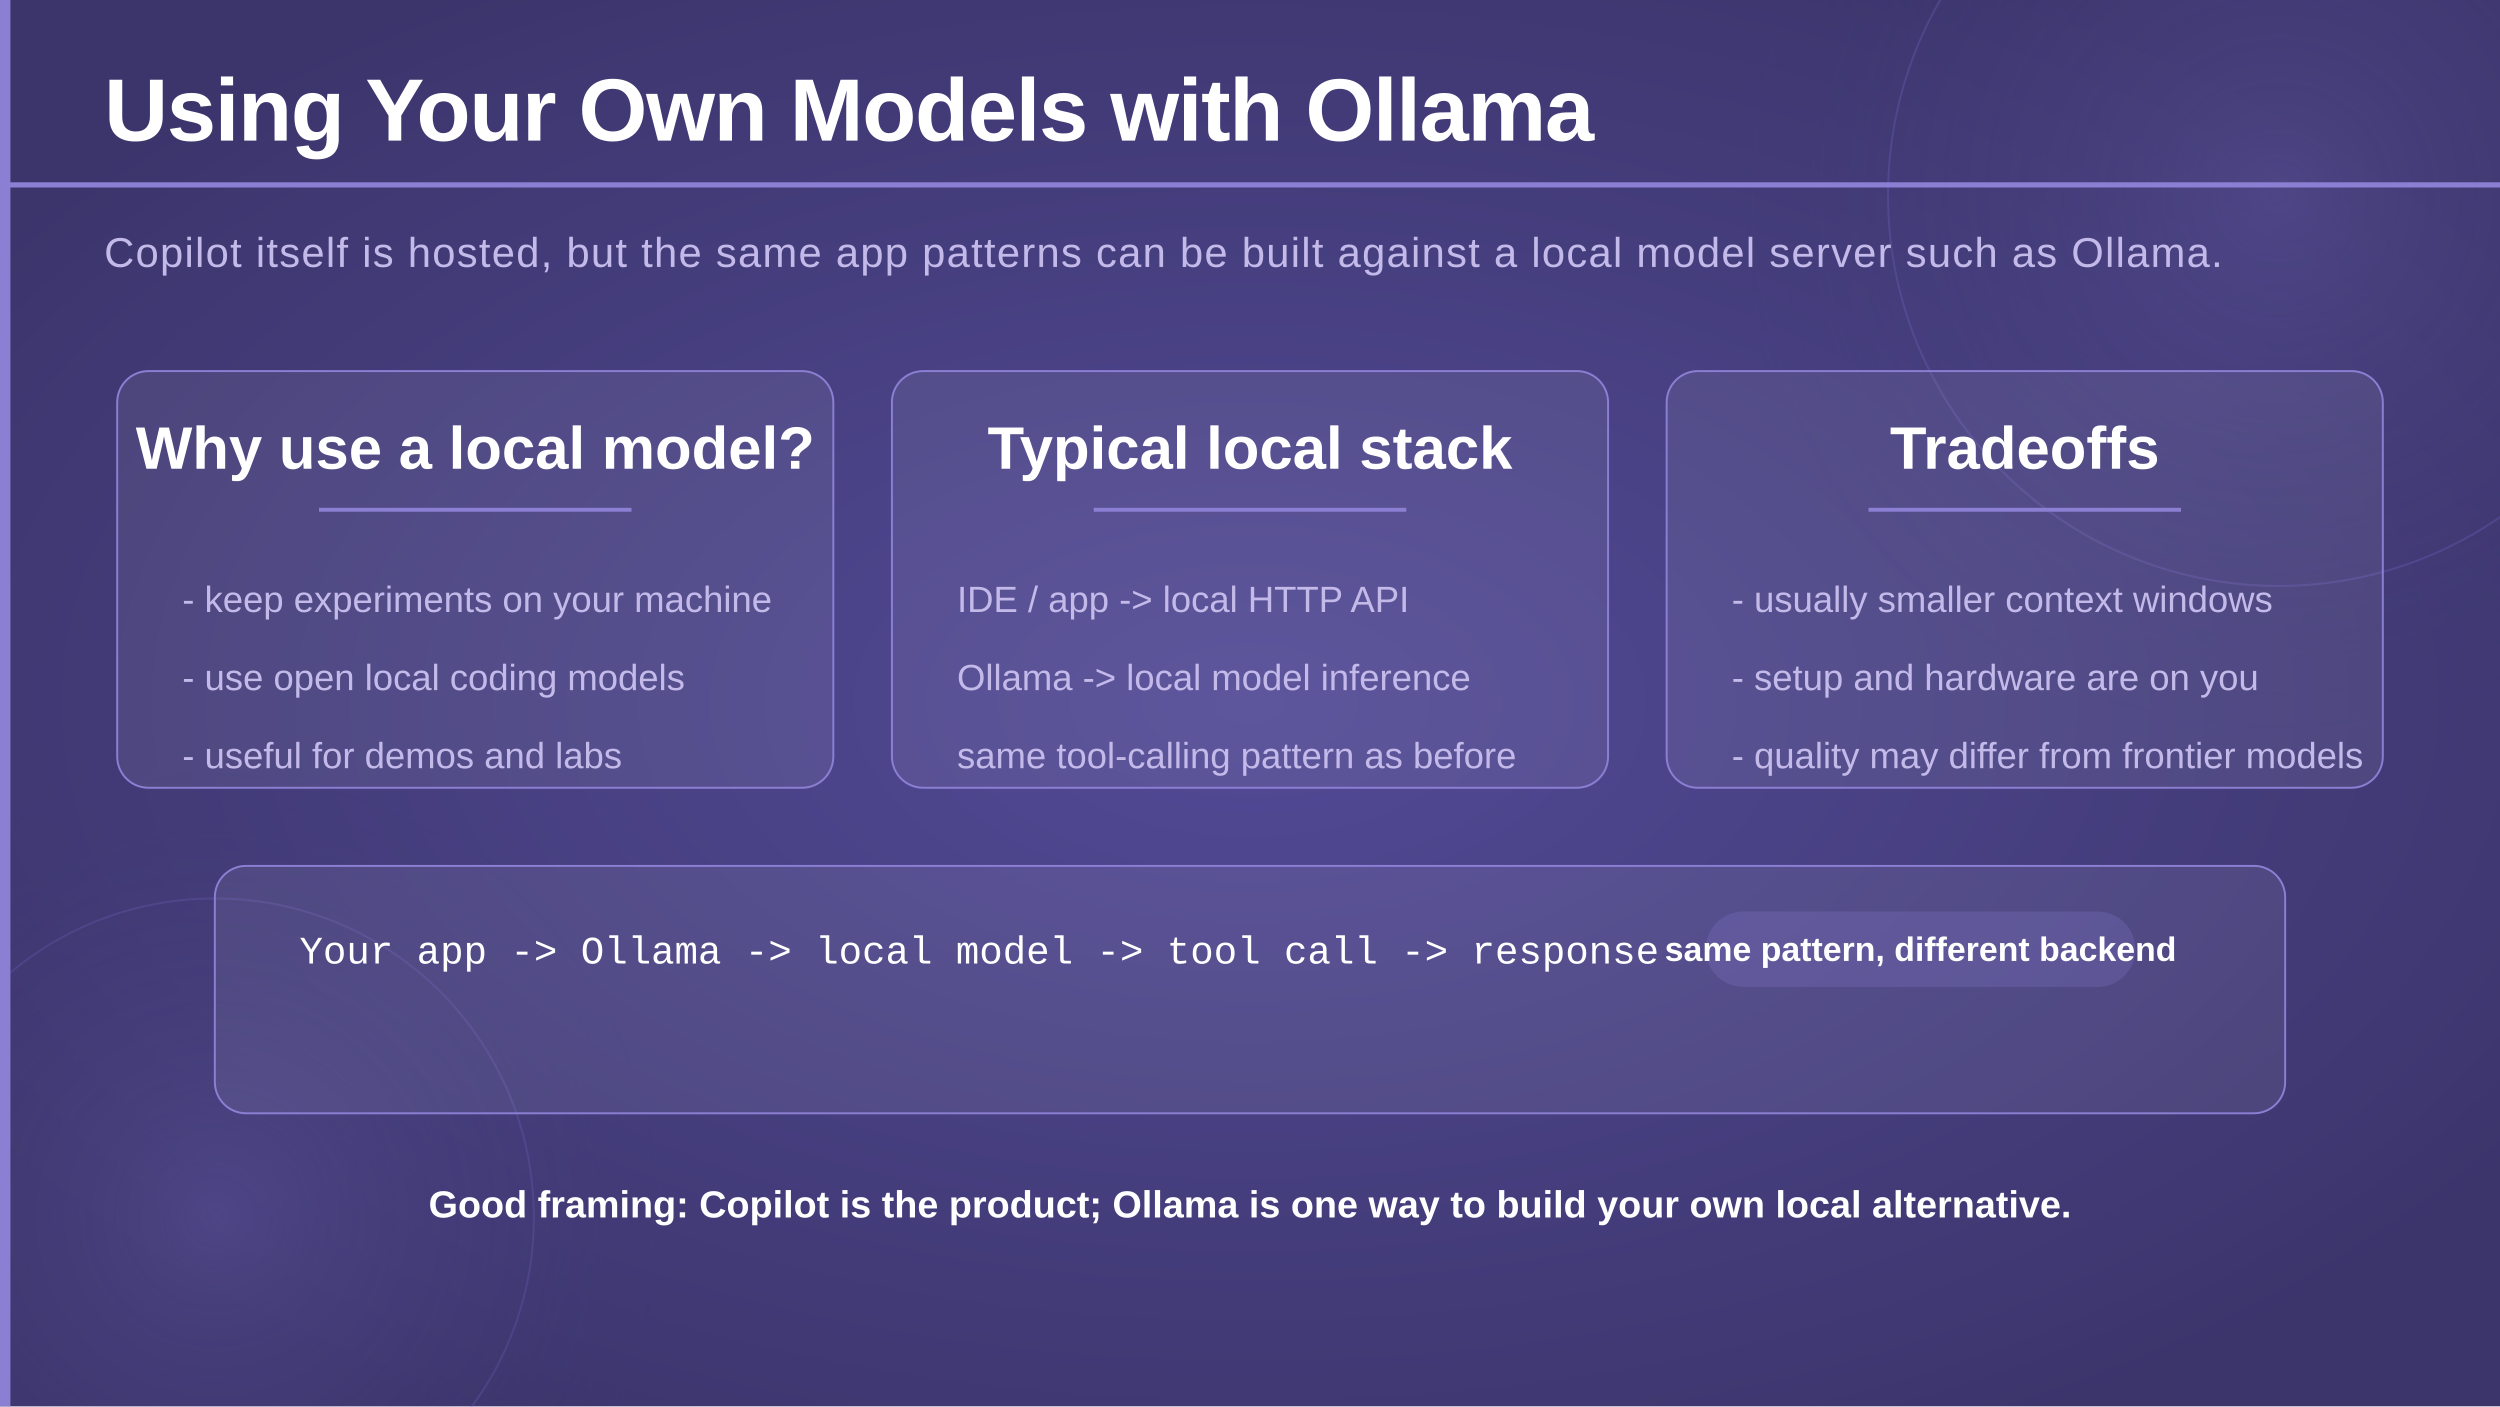
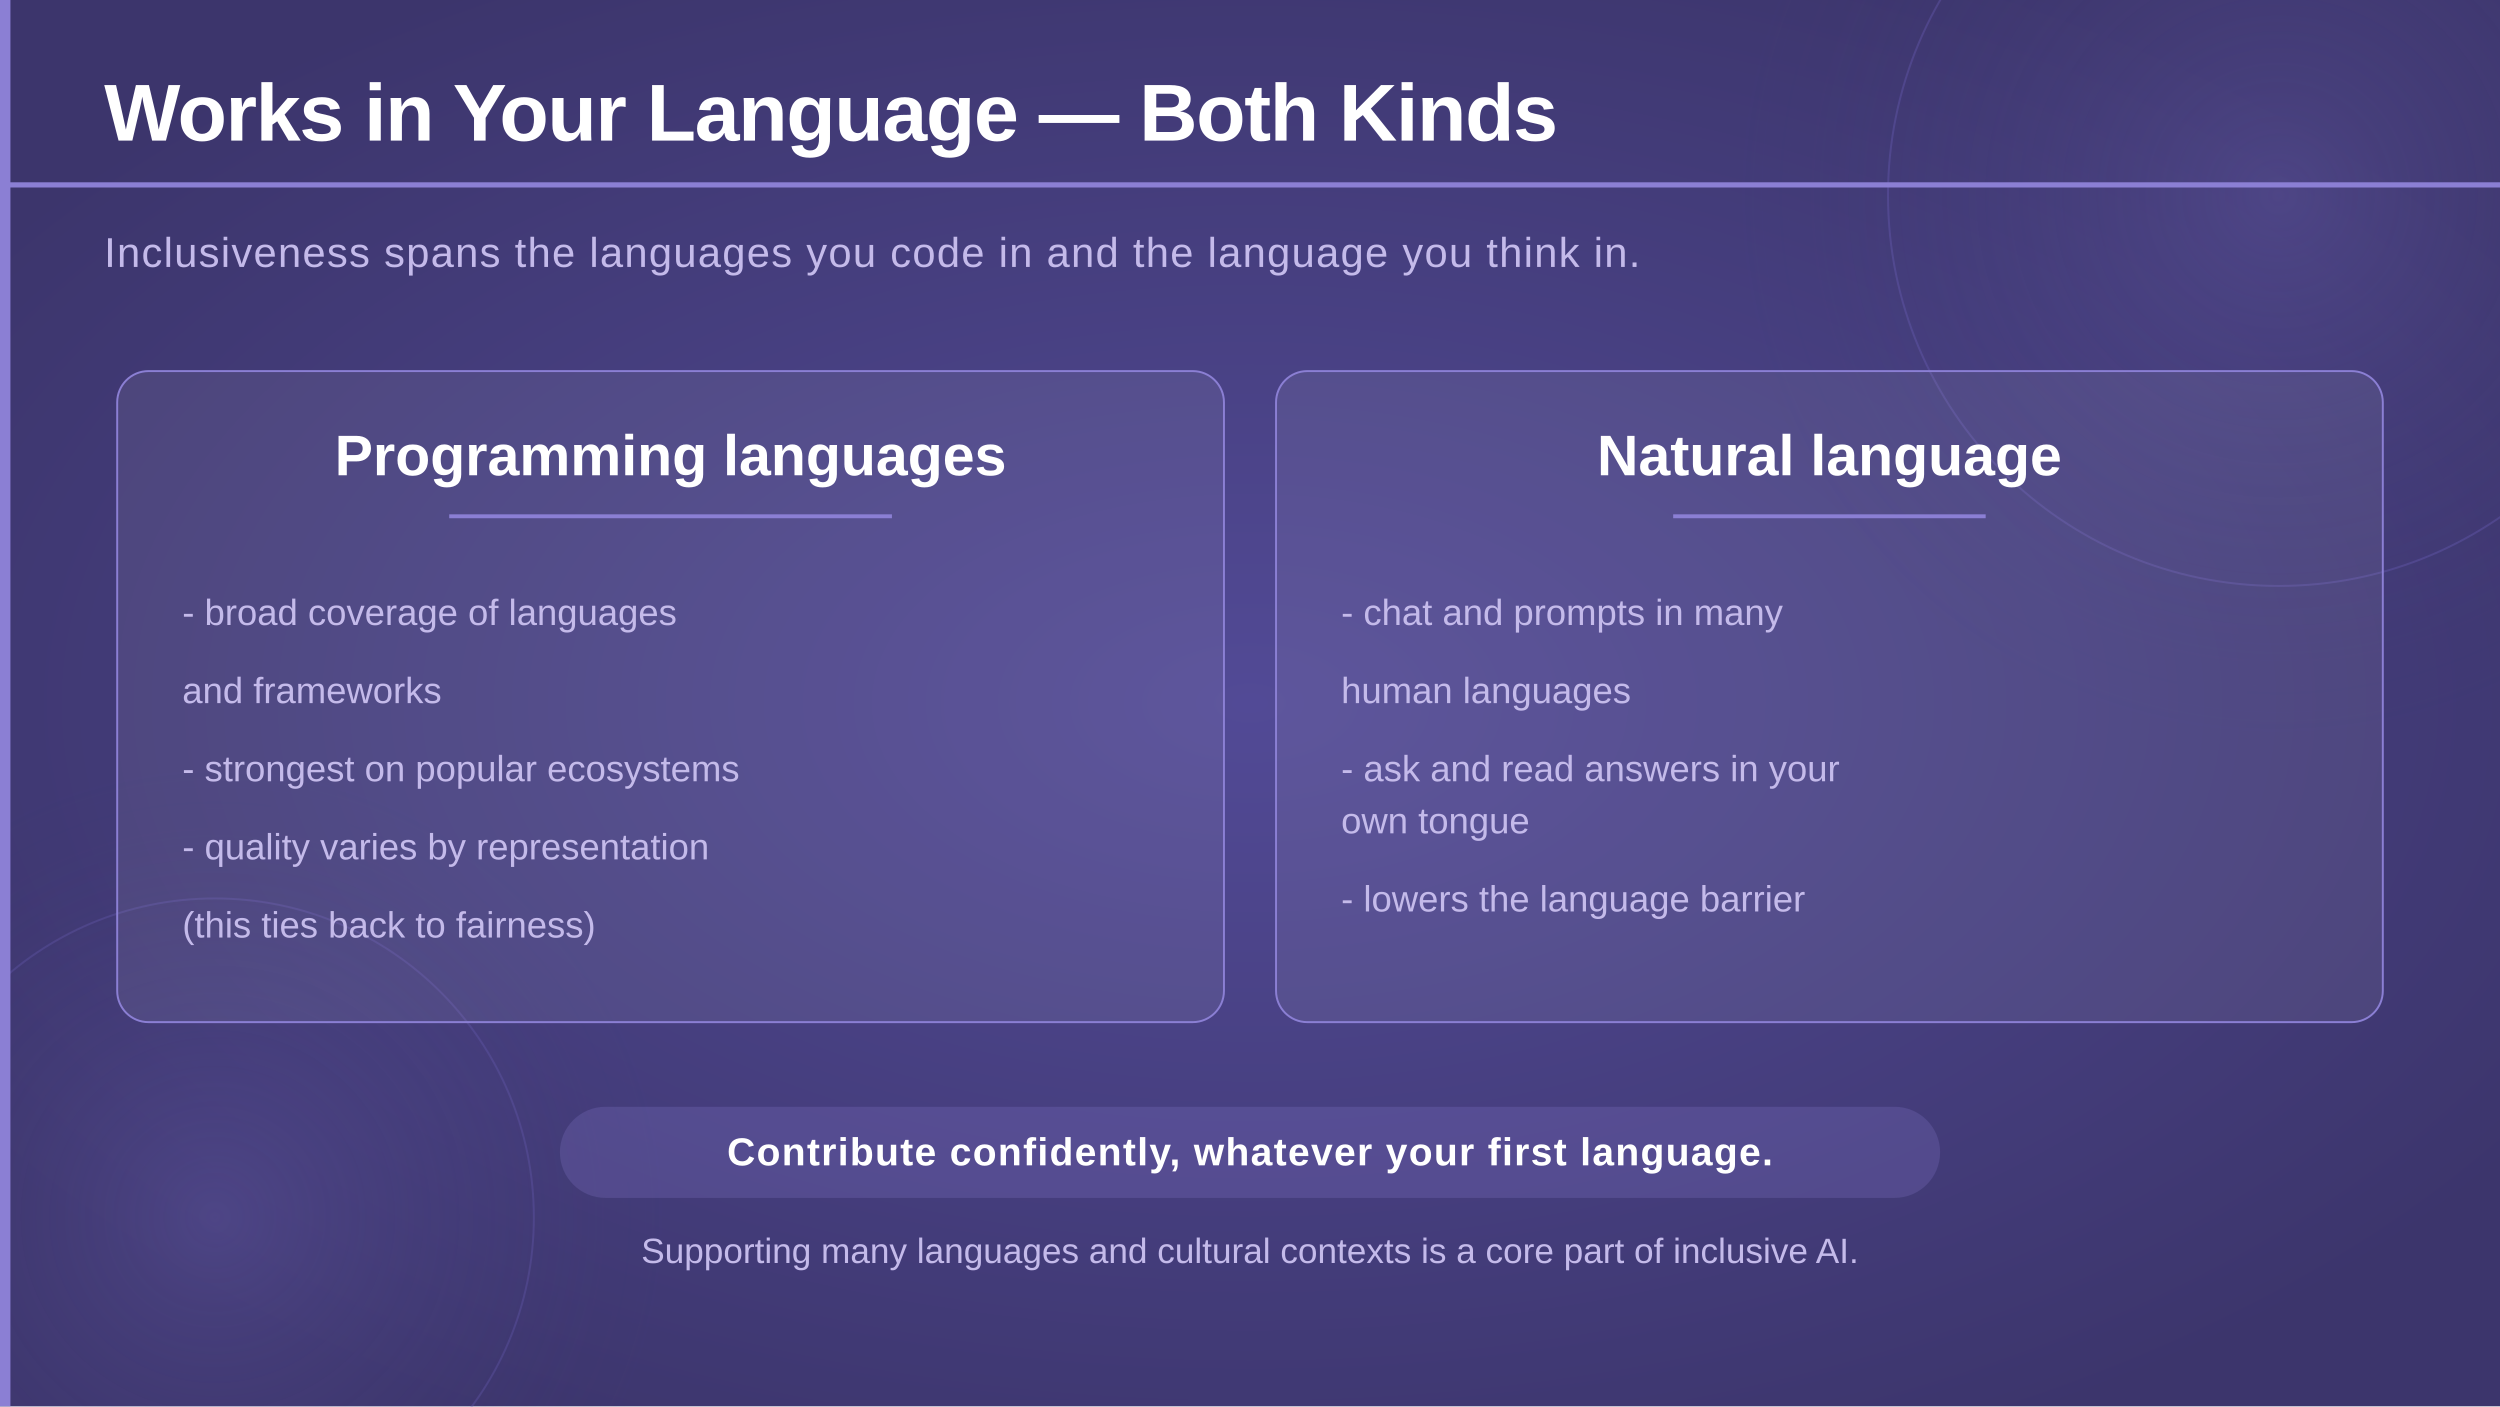
<svg xmlns="http://www.w3.org/2000/svg" viewBox="0 0 1920 1080" width="1920" height="1080">
  <defs>
    <radialGradient id="bgGlow" cx="50%" cy="50%" r="60%">
      <stop offset="0%" stop-color="#524a96" stop-opacity="1" />
      <stop offset="100%" stop-color="#3c356c" stop-opacity="1" />
    </radialGradient>
    <radialGradient id="circleGlow" cx="50%" cy="50%" r="50%">
      <stop offset="0%" stop-color="#7c70c8" stop-opacity="0.25" />
      <stop offset="100%" stop-color="#3c356c" stop-opacity="0" />
    </radialGradient>
  </defs>
  <rect width="1920" height="1080" fill="url(#bgGlow)" />
  <circle cx="1750" cy="150" r="420" fill="url(#circleGlow)" />
  <circle cx="1750" cy="150" r="300" fill="none" stroke="#6a5fb8" stroke-width="1.5" opacity="0.35" />
  <circle cx="165" cy="935" r="350" fill="url(#circleGlow)" />
  <circle cx="165" cy="935" r="245" fill="none" stroke="#6a5fb8" stroke-width="1.5" opacity="0.3" />
  <rect x="0" y="0" width="8" height="1080" fill="#8b7fd4" />
-   <text x="80" y="108" font-family="'Segoe UI', 'Helvetica Neue', Arial, sans-serif" font-size="68" font-weight="700" fill="#ffffff" letter-spacing="-1">Using Your Own Models with Ollama</text>
+   <text x="80" y="108" font-family="'Segoe UI', 'Helvetica Neue', Arial, sans-serif" font-size="62" font-weight="700" fill="#ffffff" letter-spacing="-1">Works in Your Language — Both Kinds</text>
  <rect x="0" y="140" width="1920" height="4" fill="#8b7fd4" />
  <text x="80" y="205" font-family="'Segoe UI', 'Helvetica Neue', Arial, sans-serif" font-size="32" font-weight="300" fill="#c4baea" letter-spacing="1">
-     Copilot itself is hosted, but the same app patterns can be built against a local model server such as Ollama.
+     Inclusiveness spans the languages you code in and the language you think in.
  </text>
-   <rect x="90" y="285" width="550" height="320" rx="24" fill="#ffffff" fill-opacity="0.07" stroke="#8b7fd4" stroke-width="1.5" />
-   <text x="365" y="360" text-anchor="middle" font-family="'Segoe UI', 'Helvetica Neue', Arial, sans-serif" font-size="46" font-weight="700" fill="#ffffff">Why use a local model?</text>
-   <rect x="245" y="390" width="240" height="3" fill="#8b7fd4" />
-   <text x="140" y="470" font-family="'Segoe UI', 'Helvetica Neue', Arial, sans-serif" font-size="28" font-weight="300" fill="#c4baea">- keep experiments on your machine</text>
-   <text x="140" y="530" font-family="'Segoe UI', 'Helvetica Neue', Arial, sans-serif" font-size="28" font-weight="300" fill="#c4baea">- use open local coding models</text>
-   <text x="140" y="590" font-family="'Segoe UI', 'Helvetica Neue', Arial, sans-serif" font-size="28" font-weight="300" fill="#c4baea">- useful for demos and labs</text>
-   <rect x="685" y="285" width="550" height="320" rx="24" fill="#ffffff" fill-opacity="0.07" stroke="#8b7fd4" stroke-width="1.5" />
-   <text x="960" y="360" text-anchor="middle" font-family="'Segoe UI', 'Helvetica Neue', Arial, sans-serif" font-size="46" font-weight="700" fill="#ffffff">Typical local stack</text>
-   <rect x="840" y="390" width="240" height="3" fill="#8b7fd4" />
-   <text x="735" y="470" font-family="'Segoe UI', 'Helvetica Neue', Arial, sans-serif" font-size="28" font-weight="300" fill="#c4baea">IDE / app -&gt; local HTTP API</text>
-   <text x="735" y="530" font-family="'Segoe UI', 'Helvetica Neue', Arial, sans-serif" font-size="28" font-weight="300" fill="#c4baea">Ollama -&gt; local model inference</text>
-   <text x="735" y="590" font-family="'Segoe UI', 'Helvetica Neue', Arial, sans-serif" font-size="28" font-weight="300" fill="#c4baea">same tool-calling pattern as before</text>
-   <rect x="1280" y="285" width="550" height="320" rx="24" fill="#ffffff" fill-opacity="0.07" stroke="#8b7fd4" stroke-width="1.5" />
-   <text x="1555" y="360" text-anchor="middle" font-family="'Segoe UI', 'Helvetica Neue', Arial, sans-serif" font-size="46" font-weight="700" fill="#ffffff">Tradeoffs</text>
-   <rect x="1435" y="390" width="240" height="3" fill="#8b7fd4" />
-   <text x="1330" y="470" font-family="'Segoe UI', 'Helvetica Neue', Arial, sans-serif" font-size="28" font-weight="300" fill="#c4baea">- usually smaller context windows</text>
-   <text x="1330" y="530" font-family="'Segoe UI', 'Helvetica Neue', Arial, sans-serif" font-size="28" font-weight="300" fill="#c4baea">- setup and hardware are on you</text>
-   <text x="1330" y="590" font-family="'Segoe UI', 'Helvetica Neue', Arial, sans-serif" font-size="28" font-weight="300" fill="#c4baea">- quality may differ from frontier models</text>
-   <rect x="165" y="665" width="1590" height="190" rx="24" fill="#ffffff" fill-opacity="0.07" stroke="#8b7fd4" stroke-width="1.5" />
-   <text x="230" y="740" font-family="'Consolas', 'Courier New', monospace" font-size="30" font-weight="400" fill="#ffffff">Your app  -&gt;  Ollama  -&gt;  local model  -&gt;  tool call  -&gt;  response</text>
-   <rect x="1310" y="700" width="330" height="58" rx="29" fill="#8b7fd4" opacity="0.22" />
-   <text x="1475" y="738" text-anchor="middle" font-family="'Segoe UI', 'Helvetica Neue', Arial, sans-serif" font-size="26" font-weight="700" fill="#ffffff">same pattern, different backend</text>
-   <text x="960" y="935" text-anchor="middle" font-family="'Segoe UI', 'Helvetica Neue', Arial, sans-serif" font-size="29" font-weight="700" fill="#ffffff">Good framing: Copilot is the product; Ollama is one way to build your own local alternative.</text>
+   <rect x="90" y="285" width="850" height="500" rx="24" fill="#ffffff" fill-opacity="0.07" stroke="#8b7fd4" stroke-width="1.5" />
+   <text x="515" y="365" text-anchor="middle" font-family="'Segoe UI', 'Helvetica Neue', Arial, sans-serif" font-size="44" font-weight="700" fill="#ffffff">Programming languages</text>
+   <rect x="345" y="395" width="340" height="3" fill="#8b7fd4" />
+   <text x="140" y="480" font-family="'Segoe UI', 'Helvetica Neue', Arial, sans-serif" font-size="28" font-weight="300" fill="#c4baea">- broad coverage of languages</text>
+   <text x="140" y="540" font-family="'Segoe UI', 'Helvetica Neue', Arial, sans-serif" font-size="28" font-weight="300" fill="#c4baea">  and frameworks</text>
+   <text x="140" y="600" font-family="'Segoe UI', 'Helvetica Neue', Arial, sans-serif" font-size="28" font-weight="300" fill="#c4baea">- strongest on popular ecosystems</text>
+   <text x="140" y="660" font-family="'Segoe UI', 'Helvetica Neue', Arial, sans-serif" font-size="28" font-weight="300" fill="#c4baea">- quality varies by representation</text>
+   <text x="140" y="720" font-family="'Segoe UI', 'Helvetica Neue', Arial, sans-serif" font-size="28" font-weight="300" fill="#c4baea">  (this ties back to fairness)</text>
+   <rect x="980" y="285" width="850" height="500" rx="24" fill="#ffffff" fill-opacity="0.07" stroke="#8b7fd4" stroke-width="1.5" />
+   <text x="1405" y="365" text-anchor="middle" font-family="'Segoe UI', 'Helvetica Neue', Arial, sans-serif" font-size="44" font-weight="700" fill="#ffffff">Natural language</text>
+   <rect x="1285" y="395" width="240" height="3" fill="#8b7fd4" />
+   <text x="1030" y="480" font-family="'Segoe UI', 'Helvetica Neue', Arial, sans-serif" font-size="28" font-weight="300" fill="#c4baea">- chat and prompts in many</text>
+   <text x="1030" y="540" font-family="'Segoe UI', 'Helvetica Neue', Arial, sans-serif" font-size="28" font-weight="300" fill="#c4baea">  human languages</text>
+   <text x="1030" y="600" font-family="'Segoe UI', 'Helvetica Neue', Arial, sans-serif" font-size="28" font-weight="300" fill="#c4baea">- ask and read answers in your</text>
+   <text x="1030" y="640" font-family="'Segoe UI', 'Helvetica Neue', Arial, sans-serif" font-size="28" font-weight="300" fill="#c4baea">  own tongue</text>
+   <text x="1030" y="700" font-family="'Segoe UI', 'Helvetica Neue', Arial, sans-serif" font-size="28" font-weight="300" fill="#c4baea">- lowers the language barrier</text>
+   <rect x="430" y="850" width="1060" height="70" rx="35" fill="#8b7fd4" opacity="0.22" />
+   <text x="960" y="895" text-anchor="middle" font-family="'Segoe UI', 'Helvetica Neue', Arial, sans-serif" font-size="30" font-weight="600" fill="#ffffff" letter-spacing="1">Contribute confidently, whatever your first language.</text>
+   <text x="960" y="970" text-anchor="middle" font-family="'Segoe UI', 'Helvetica Neue', Arial, sans-serif" font-size="27" font-weight="300" fill="#c4baea">Supporting many languages and cultural contexts is a core part of inclusive AI.</text>
</svg>
